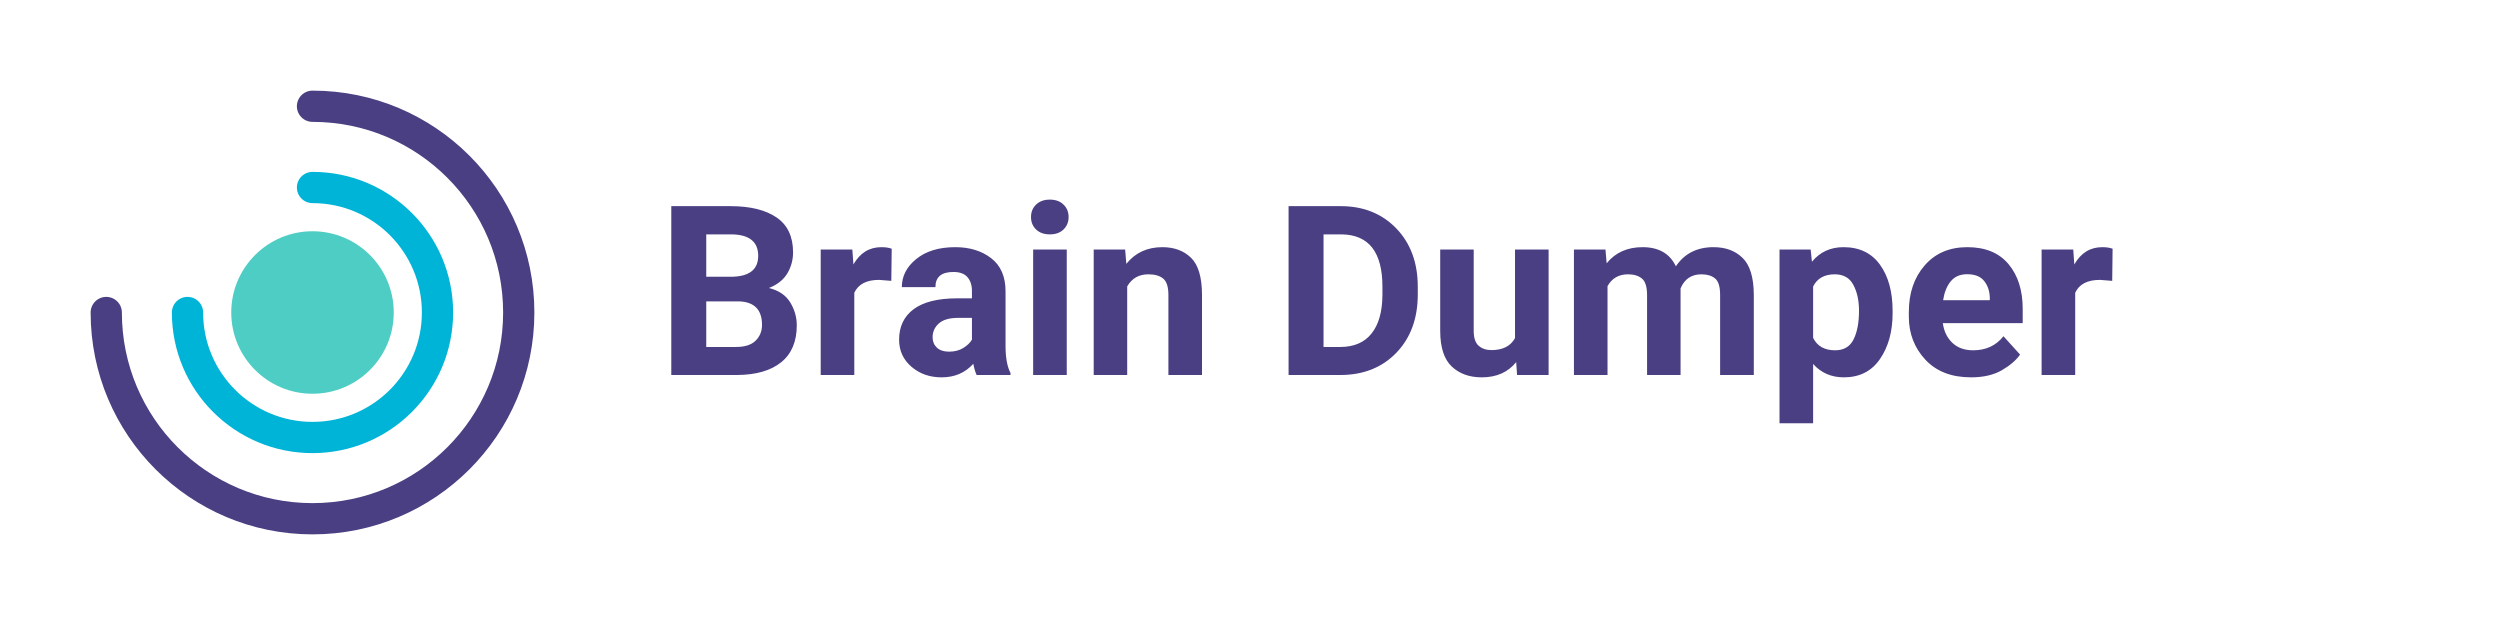
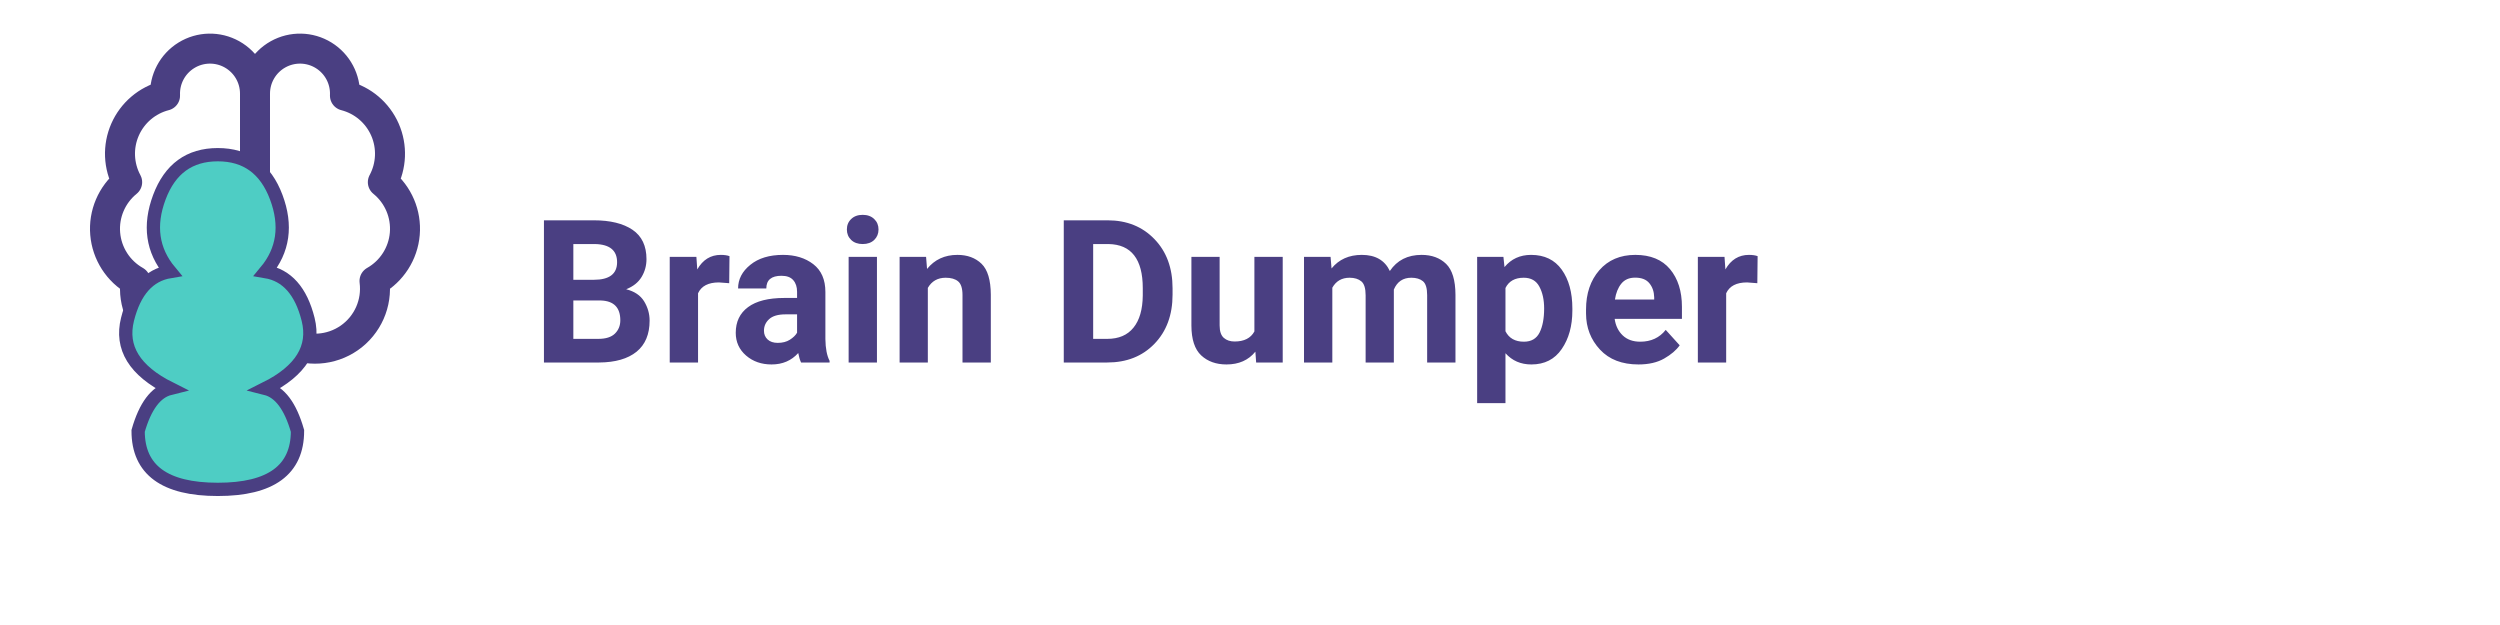
<svg xmlns="http://www.w3.org/2000/svg" width="400" height="100" viewBox="0 0 400 100">
-   <circle cx="50" cy="50" r="13" fill="#4ECDC4" />
-   <path d="M50 30 A20 20 0 1 1 30 50" fill="none" stroke="#00B4D8" stroke-width="5" stroke-linecap="round" />
-   <path d="M50 17 A33 33 0 1 1 17 50" fill="none" stroke="#4A3F82" stroke-width="5" stroke-linecap="round" />
-   <text x="105" y="60" font-family="system-ui, -apple-system, BlinkMacSystemFont, 'Segoe UI', Roboto, sans-serif" font-size="38" font-weight="600" fill="#4A3F82">Brain Dumper</text>
+   <g transform="translate(12, 3) scale(2.4)" stroke="#4A3F82" stroke-width="2" stroke-linecap="round" stroke-linejoin="round" fill="none">
+     <path d="M12 5a3 3 0 1 0-5.997.125 4 4 0 0 0-2.526 5.77 4 4 0 0 0 .556 6.588A4 4 0 1 0 12 18Z" />
+     <path d="M12 5a3 3 0 1 1 5.997.125 4 4 0 0 1 2.526 5.77 4 4 0 0 1-.556 6.588A4 4 0 1 1 12 18Z" />
+   </g>
+   <path d="M41 55             Q33 55 30 63             Q27 71 32 77            Q26 78 24 86            Q22 94 32 99            Q28 100 26 107            Q26 118 41 118            Q56 118 56 107            Q54 100 50 99            Q60 94 58 86            Q56 78 50 77            Q55 71 52 63            Q49 55 41 55Z" fill="#4ECDC4" stroke="#4A3F82" stroke-width="2.5" transform="translate(0, -22) scale(0.85)" />
+   <text x="85" y="58" font-family="system-ui, -apple-system, BlinkMacSystemFont, 'Segoe UI', Roboto, sans-serif" font-size="32" font-weight="600" fill="#4A3F82">Brain Dumper</text>
</svg>
